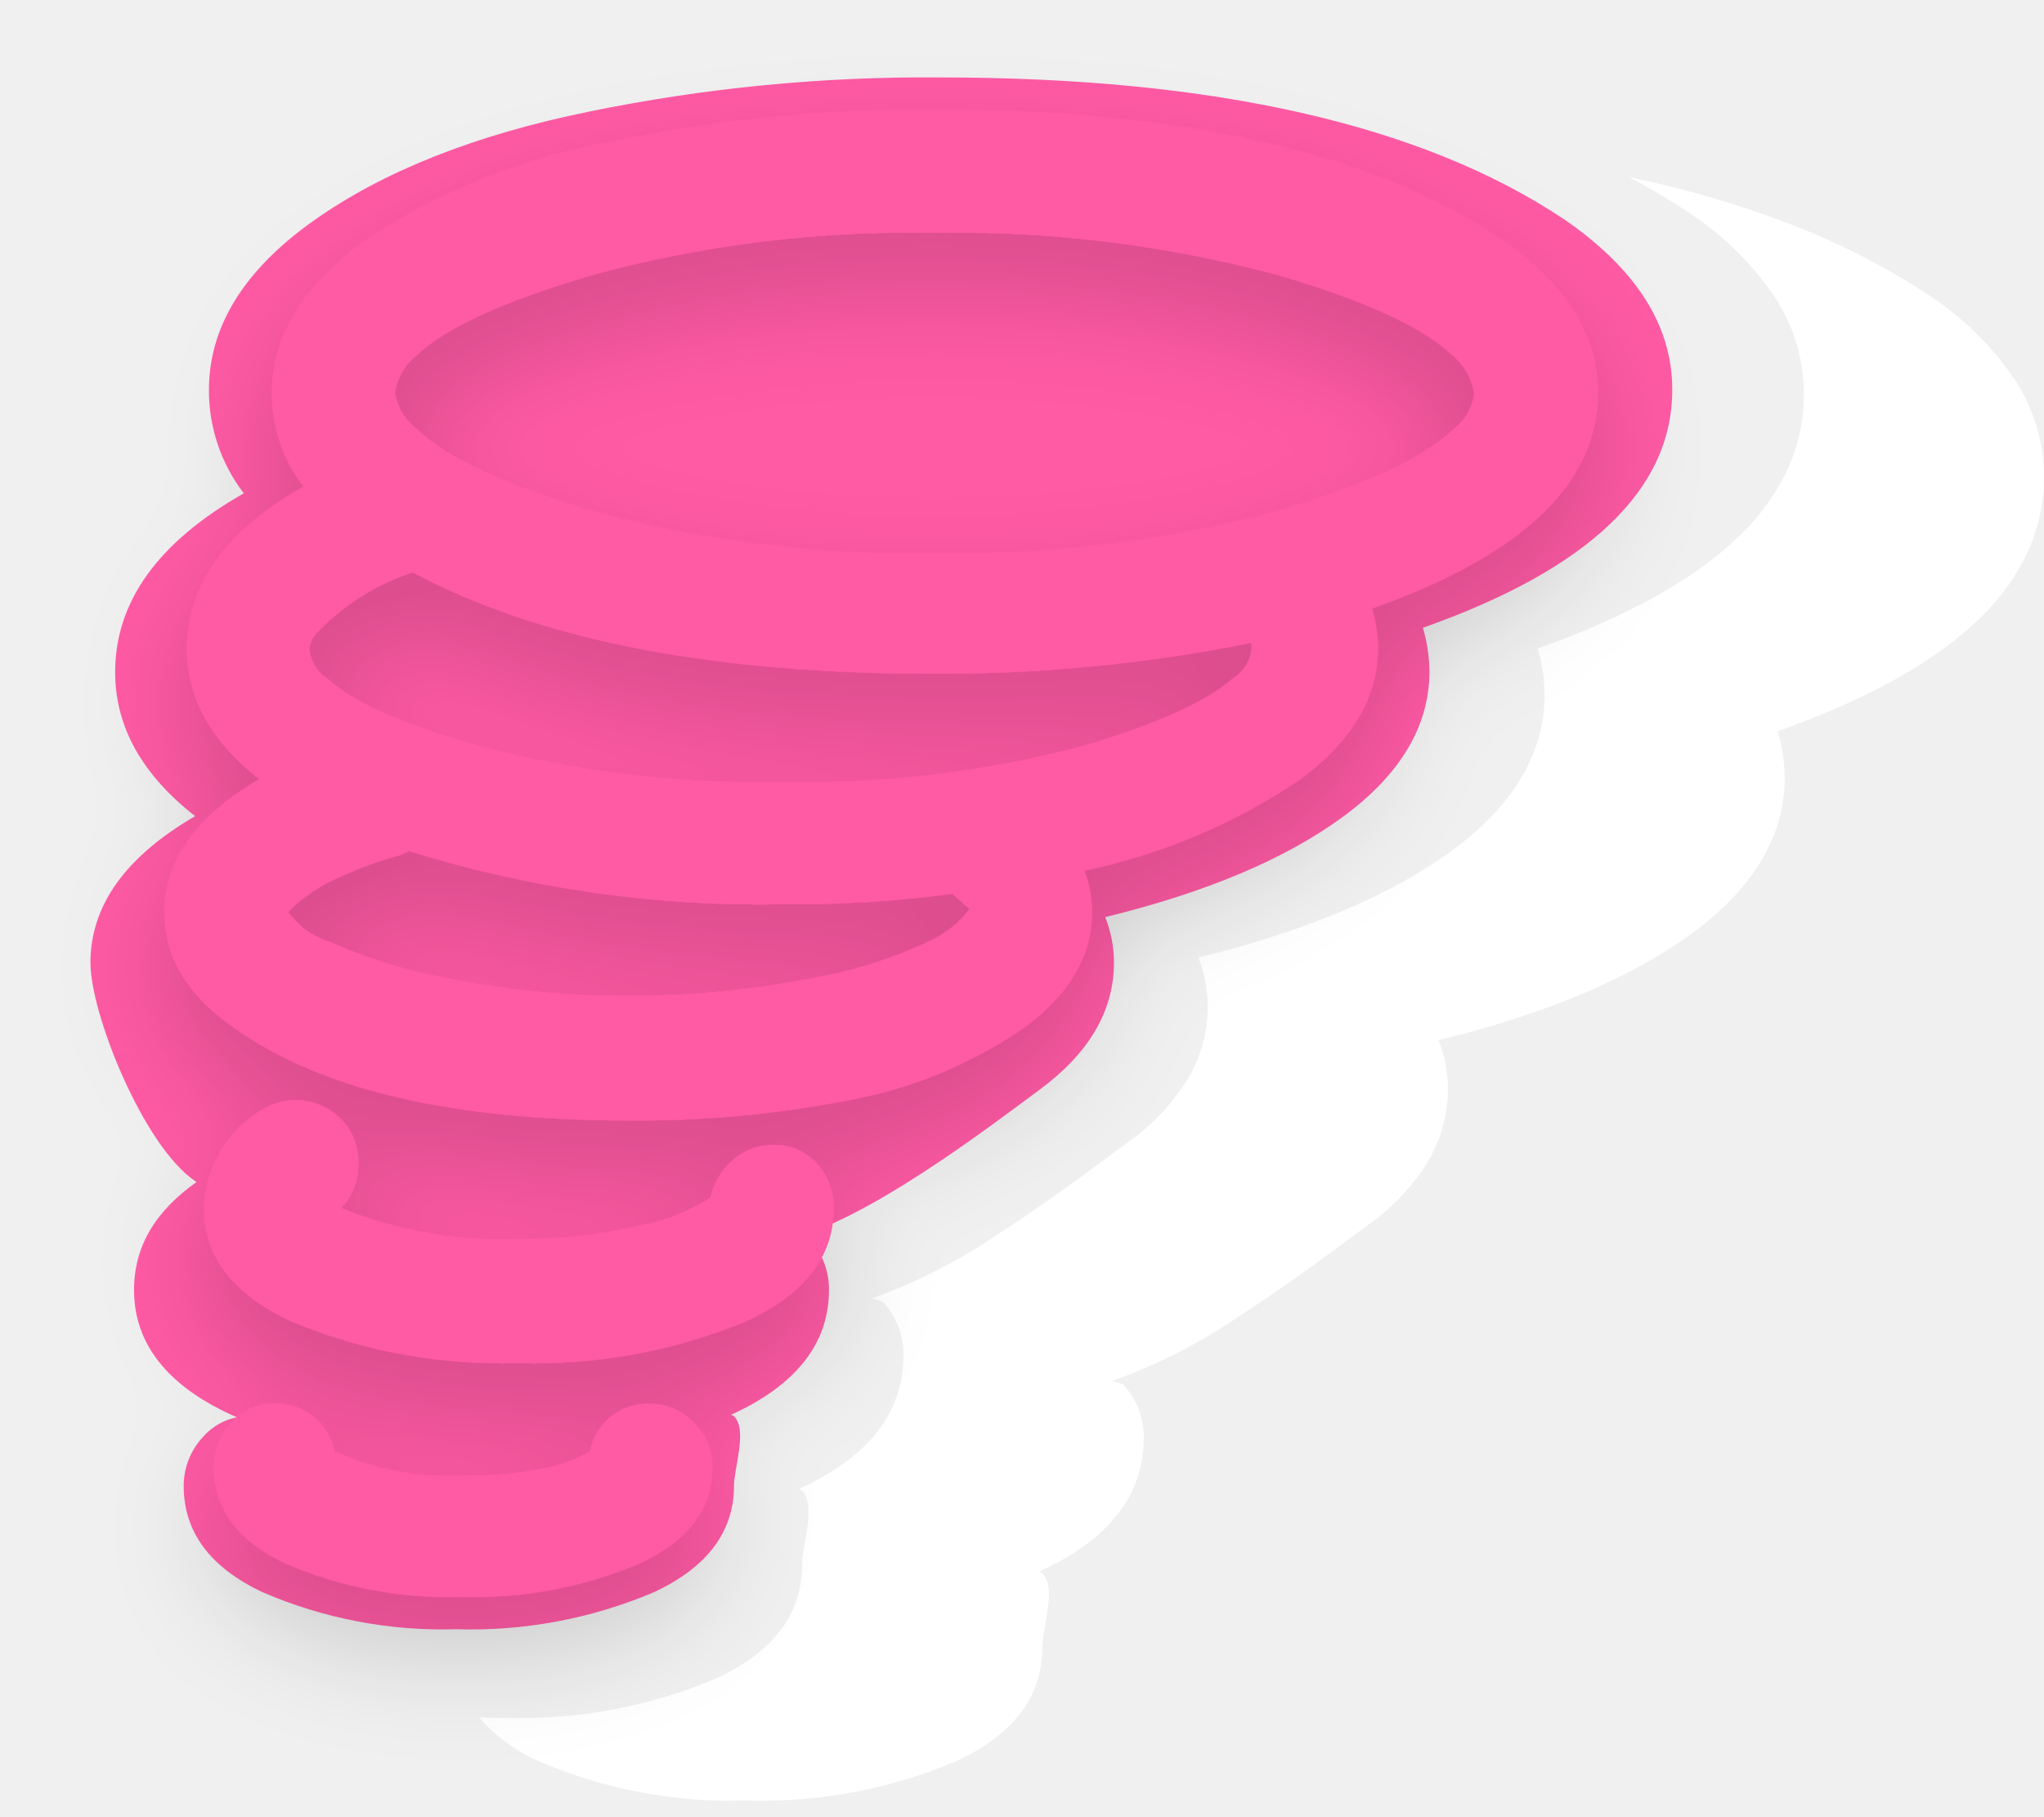
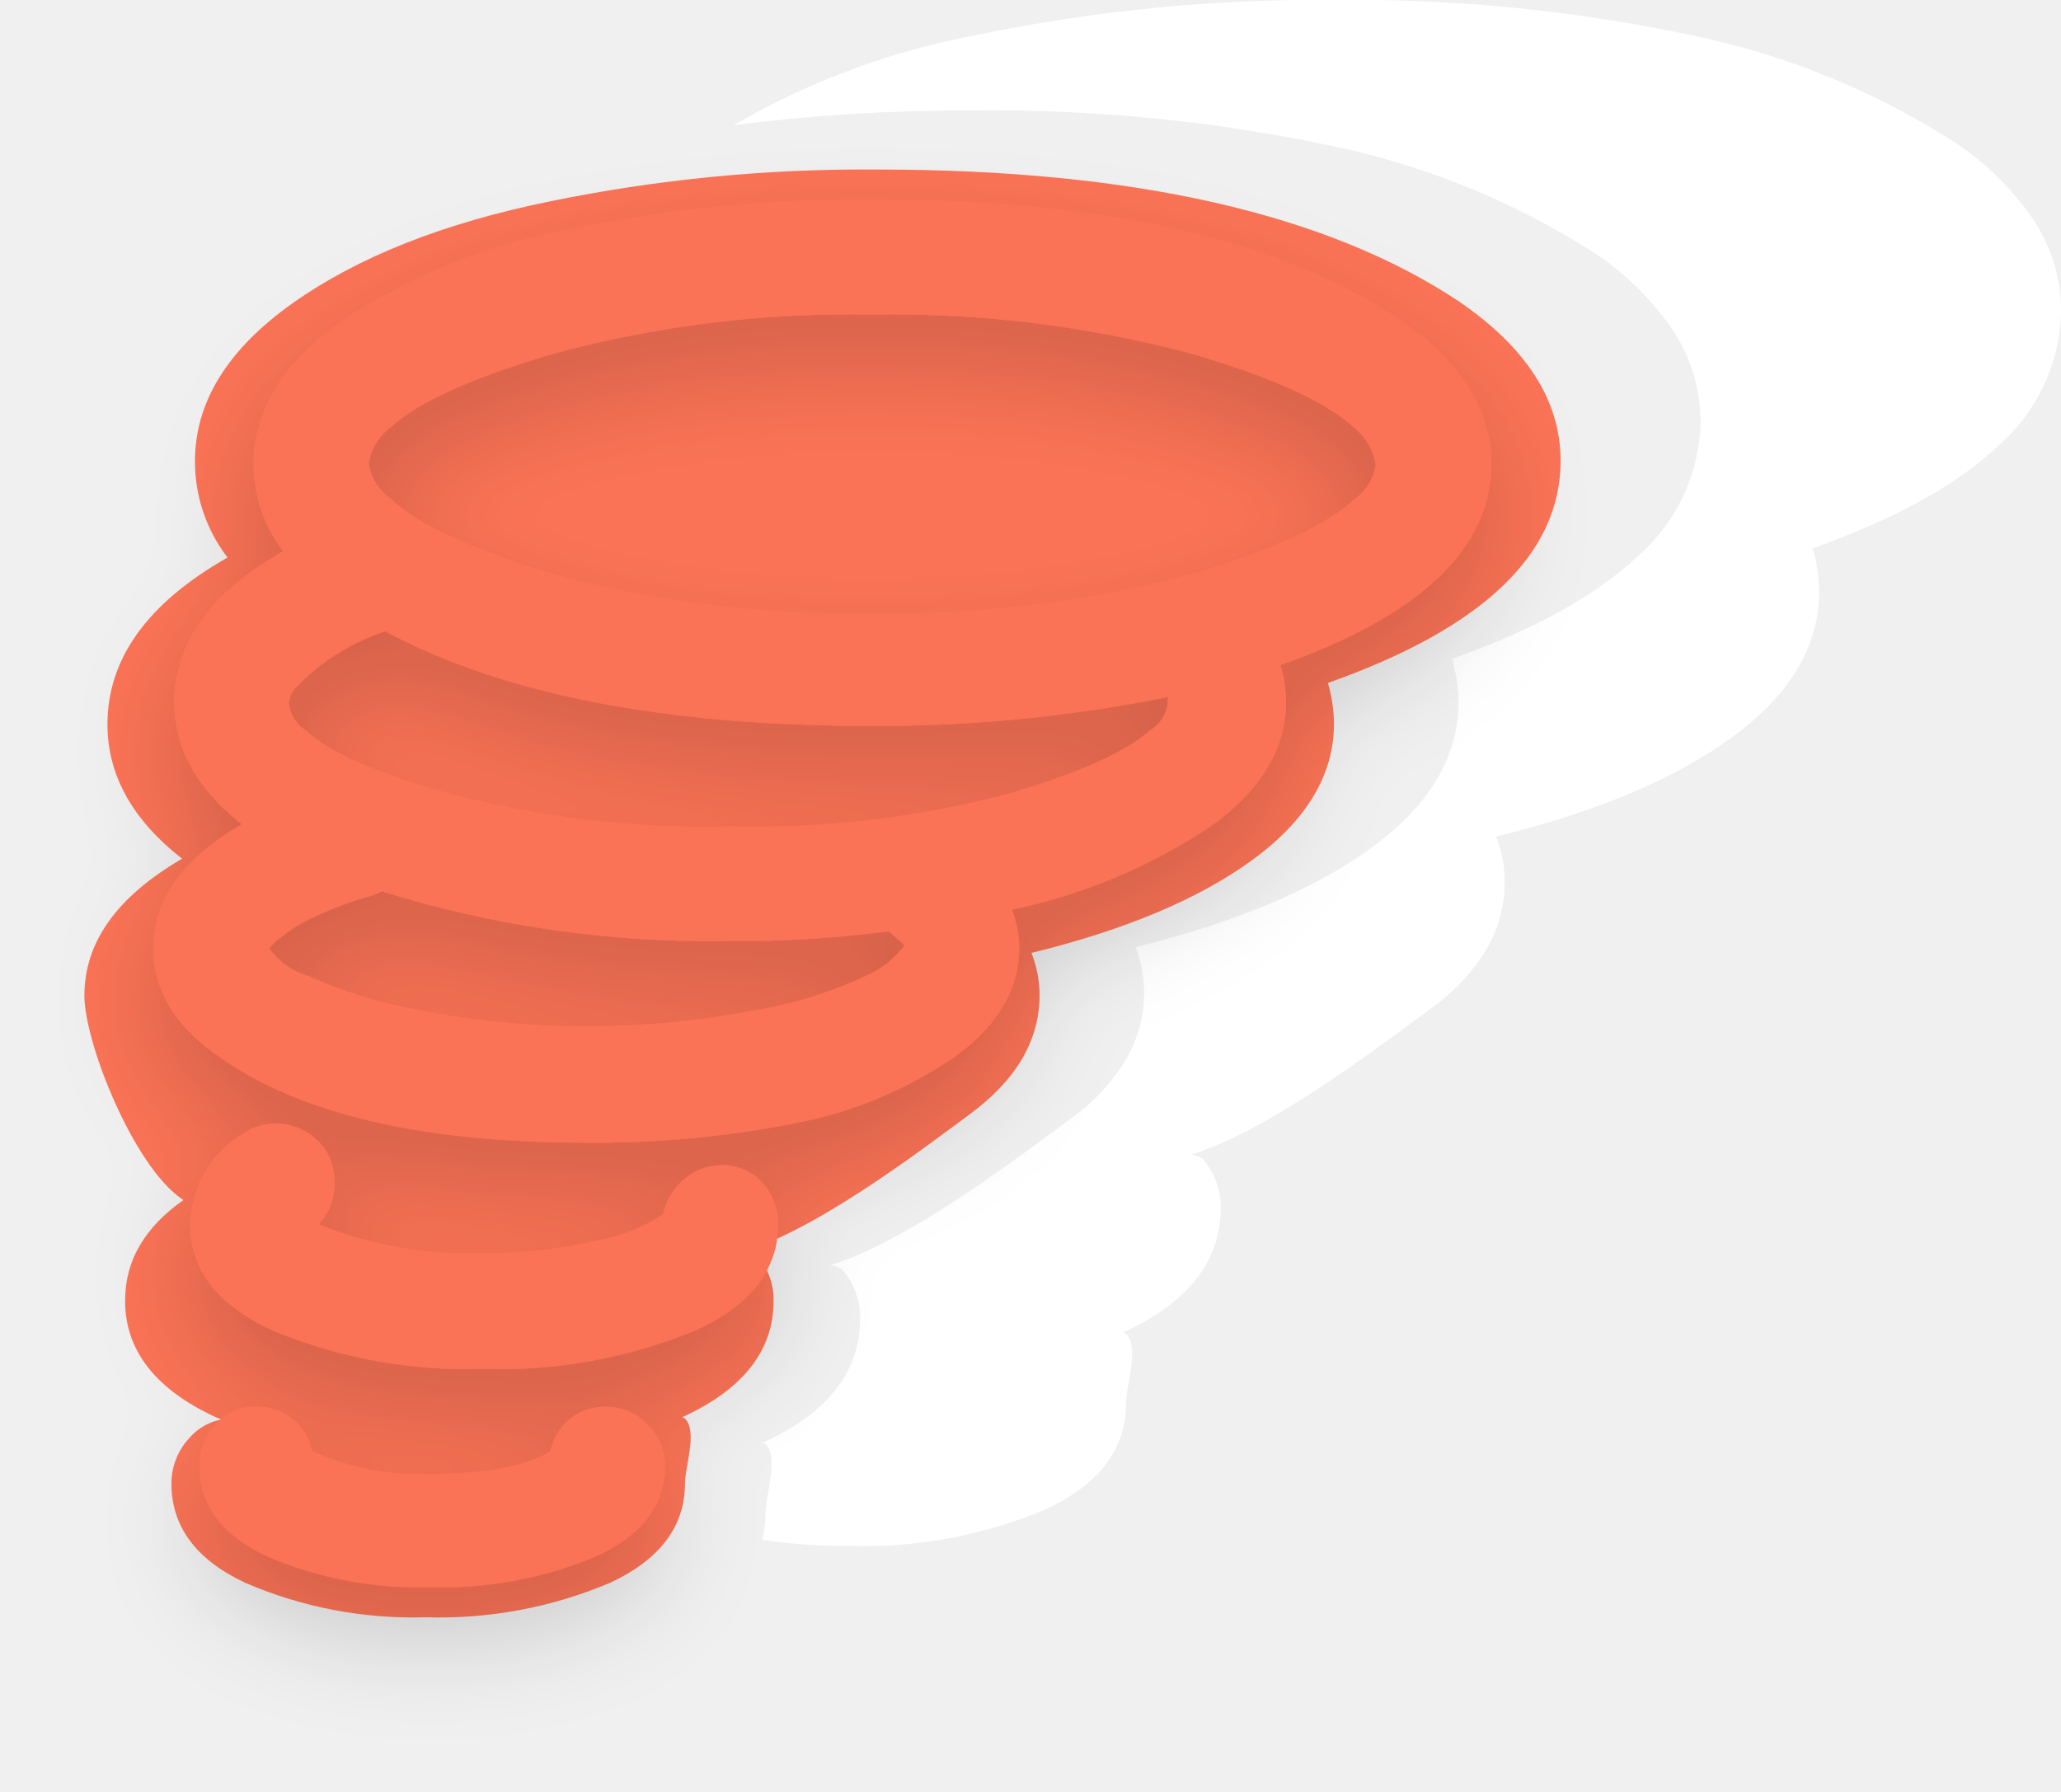
- <svg xmlns="http://www.w3.org/2000/svg" width="111.833" height="99.358" viewBox="0 0 111.833 99.358">
+ <svg xmlns="http://www.w3.org/2000/svg" width="120.833" height="105.063" viewBox="0 0 120.833 105.063">
  <defs>
-     <filter id="wi-tornado" x="0" y="0" width="96.439" height="99.358" filterUnits="userSpaceOnUse">
+     <filter id="wi-tornado" x="0" y="5.705" width="96.439" height="99.358" filterUnits="userSpaceOnUse">
      <feOffset dy="3" input="SourceAlpha" />
      <feGaussianBlur stdDeviation="3" result="blur" />
      <feFlood flood-opacity="0.161" />
      <feComposite operator="in" in2="blur" />
      <feComposite in="SourceGraphic" />
    </filter>
  </defs>
-   <g id="Grupo_1324" data-name="Grupo 1324" transform="translate(-27.463 -426.713)">
-     <path id="wi-tornado-2" data-name="wi-tornado" d="M4.13,51.451c0,2.744,2.864,9.983,5.727,11.931,5.25,3.7,28.2,4.057,32.294,3.221,4.3-.915,11.176-6.2,13.88-8.193s4.1-4.3,4.1-7a6.788,6.788,0,0,0-.477-2.466q8.292-2.028,13.005-5.488c3.142-2.307,4.733-4.971,4.733-7.954a8.689,8.689,0,0,0-.358-2.386q13.661-4.832,13.642-13.045c0-3.5-1.989-6.6-5.926-9.306Q73.113,3.01,50.623,3.01a91.476,91.476,0,0,0-19.21,1.869C25.169,6.152,20.158,8.141,16.34,10.845s-5.727,5.807-5.727,9.267a9.219,9.219,0,0,0,1.909,5.648q-7.04,4-7.04,9.784c0,2.983,1.472,5.608,4.375,7.875C6.039,45.645,4.13,48.31,4.13,51.451Zm2.386,17.9c0,2.9,1.79,5.21,5.369,6.841s23.624,1.631,27.243,0,5.409-3.937,5.409-6.841A3.987,3.987,0,0,0,43.5,66.6c-.676-.756-32.612-3.739-33.487-3.221C7.67,65.014,6.516,66.962,6.516,69.349ZM9.232,80.06c0,2.506,1.432,4.454,4.3,5.807A24.791,24.791,0,0,0,24.147,87.9a25.619,25.619,0,0,0,10.818-2.028c2.9-1.352,4.375-3.3,4.375-5.807,0-.994.756-3.062,0-3.818s-24.618,0-26.488,0a3.292,3.292,0,0,0-2.545,1.114A3.924,3.924,0,0,0,9.232,80.06Z" transform="translate(28.281 427.939)" fill="#ff5aa4" />
-     <path id="Sustracción_2" data-name="Sustracción 2" d="M14.58,88.81A26.589,26.589,0,0,1,3.24,86.644,9.209,9.209,0,0,1,0,84.262c.461.017.948.026,1.448.026A27.447,27.447,0,0,0,13,82.122c3.1-1.444,4.672-3.53,4.672-6.2a8.061,8.061,0,0,1,.158-1.228c.188-1.073.4-2.29-.158-2.849a.428.428,0,0,0-.175-.079c3.8-1.726,5.726-4.176,5.726-7.282a4.269,4.269,0,0,0-1.1-2.931,1.777,1.777,0,0,0-.645-.208,30.492,30.492,0,0,0,7.074-3.623c2.409-1.554,4.692-3.246,6.2-4.366l.08-.059L35.5,52.8a11.905,11.905,0,0,0,3.271-3.451,7.823,7.823,0,0,0,1.1-4.024,7.3,7.3,0,0,0-.51-2.633c5.875-1.437,10.548-3.409,13.888-5.861s5.054-5.32,5.054-8.495a9.317,9.317,0,0,0-.382-2.548c4.84-1.712,8.518-3.75,10.931-6.058a12.345,12.345,0,0,0,2.728-3.708,9.864,9.864,0,0,0,.908-4.166A9.711,9.711,0,0,0,70.9,6.571a16.8,16.8,0,0,0-4.741-4.651A35.951,35.951,0,0,0,62.915,0a56.422,56.422,0,0,1,9,2.642,39.154,39.154,0,0,1,7.379,3.8,16.8,16.8,0,0,1,4.741,4.651,9.712,9.712,0,0,1,1.587,5.288,9.863,9.863,0,0,1-.908,4.166,12.343,12.343,0,0,1-2.728,3.707C79.574,26.562,75.9,28.6,71.056,30.312a9.33,9.33,0,0,1,.382,2.549c0,3.174-1.7,6.032-5.054,8.494S58.372,45.779,52.5,47.216a7.206,7.206,0,0,1,.51,2.634,7.822,7.822,0,0,1-1.1,4.024,11.909,11.909,0,0,1-3.271,3.451l-.736.545,0,0c-1.511,1.12-3.794,2.812-6.2,4.368a30.505,30.505,0,0,1-7.078,3.626,1.781,1.781,0,0,1,.645.208,4.266,4.266,0,0,1,1.1,2.93c0,3.106-1.927,5.557-5.726,7.283a.422.422,0,0,1,.175.079c.559.559.346,1.775.158,2.848a8.064,8.064,0,0,0-.158,1.229c0,2.671-1.572,4.757-4.672,6.2A27.438,27.438,0,0,1,14.58,88.81Z" transform="translate(53.672 436.4)" fill="#fff" />
-     <g transform="matrix(1, 0, 0, 1, 27.46, 426.71)" filter="url(#wi-tornado)">
-       <path id="wi-tornado-3" data-name="wi-tornado" d="M4.13,46.915q0,3.731,3.893,6.38,7.137,5.029,21.556,5.011a60.223,60.223,0,0,0,12.04-1.117,24.719,24.719,0,0,0,9.552-3.965c2.451-1.8,3.713-3.893,3.713-6.344a6.152,6.152,0,0,0-.433-2.235A33.31,33.31,0,0,0,66.239,39.67c2.848-2.091,4.29-4.506,4.29-7.209A7.875,7.875,0,0,0,70.2,30.3q12.382-4.38,12.364-11.823c0-3.172-1.8-5.984-5.371-8.435Q66.654,3.01,46.269,3.01A82.911,82.911,0,0,0,28.858,4.7,35.853,35.853,0,0,0,15.2,10.111c-3.461,2.451-5.191,5.263-5.191,8.4a8.356,8.356,0,0,0,1.73,5.119q-6.38,3.623-6.38,8.868c0,2.7,1.334,5.083,3.965,7.137C5.86,41.653,4.13,44.068,4.13,46.915ZM6.293,63.137c0,2.631,1.622,4.722,4.866,6.2a29.735,29.735,0,0,0,12.292,2.235,30.158,30.158,0,0,0,12.4-2.235c3.28-1.478,4.9-3.569,4.9-6.2a3.614,3.614,0,0,0-.937-2.487A3.106,3.106,0,0,0,37.4,59.64a3.317,3.317,0,0,0-2.163.829,3.688,3.688,0,0,0-1.226,2.055,10.741,10.741,0,0,1-3.965,1.55,28.216,28.216,0,0,1-6.6.721A23.569,23.569,0,0,1,13.791,63.1a3.313,3.313,0,0,0,.937-2.163,3.514,3.514,0,0,0-.541-2.235,3.614,3.614,0,0,0-2.2-1.442,3.462,3.462,0,0,0-2.523.469A6.4,6.4,0,0,0,6.293,63.137Zm4.614-16.221a3.843,3.843,0,0,1,.685-.649,8.843,8.843,0,0,1,2.019-1.226,20.392,20.392,0,0,1,3.461-1.262l.433-.216a64.7,64.7,0,0,0,20.439,2.92,66.308,66.308,0,0,0,9.3-.577l.937.829a5.714,5.714,0,0,1-2.271,1.8,25.225,25.225,0,0,1-6.7,2.055,51.329,51.329,0,0,1-9.625.9,48.481,48.481,0,0,1-9.625-.9,27.894,27.894,0,0,1-6.777-2.055A4.263,4.263,0,0,1,10.907,46.915ZM6.832,77.267c0,2.271,1.3,4.037,3.893,5.263a22.469,22.469,0,0,0,9.625,1.838,23.22,23.22,0,0,0,9.8-1.838c2.631-1.226,3.965-2.992,3.965-5.263a3.326,3.326,0,0,0-1.009-2.415,3.285,3.285,0,0,0-2.379-1.045,3.213,3.213,0,0,0-3.316,2.6c-1.406.865-3.749,1.334-7.065,1.334A15.065,15.065,0,0,1,13.429,76.4a3.238,3.238,0,0,0-3.316-2.6,2.984,2.984,0,0,0-2.307,1.009A3.556,3.556,0,0,0,6.832,77.267ZM12.06,32.5a1.642,1.642,0,0,1,.541-1.009,12.74,12.74,0,0,1,5.119-3.172Q28.1,33.884,46.233,33.866a85.834,85.834,0,0,0,17.375-1.694V32.5A2.163,2.163,0,0,1,62.6,34.119c-1.478,1.3-4.218,2.523-8.255,3.713a58.643,58.643,0,0,1-16.437,1.947,58.741,58.741,0,0,1-16.474-1.947c-4.181-1.154-6.957-2.379-8.363-3.677A2.164,2.164,0,0,1,12.06,32.5ZM16.746,18.51a3.226,3.226,0,0,1,1.262-2.127c1.622-1.514,4.866-2.956,9.661-4.362A66.234,66.234,0,0,1,46.2,9.751a67.772,67.772,0,0,1,18.708,2.271c4.866,1.406,8.075,2.884,9.661,4.4a3.386,3.386,0,0,1,1.226,2.127,2.968,2.968,0,0,1-1.226,2.019C72.98,22.079,69.772,23.557,64.905,25A67.592,67.592,0,0,1,46.2,27.27,66.056,66.056,0,0,1,27.669,25c-4.83-1.442-8.075-2.92-9.661-4.47A3.045,3.045,0,0,1,16.746,18.51Z" transform="translate(4.87 2.99)" fill="#ff5aa4" />
+   <g id="Grupo_1324" data-name="Grupo 1324" transform="translate(-27.463 -421.008)">
+     <path id="wi-tornado-2" data-name="wi-tornado" d="M4.13,51.451c0,2.744,2.864,9.983,5.727,11.931,5.25,3.7,28.2,4.057,32.294,3.221,4.3-.915,11.176-6.2,13.88-8.193s4.1-4.3,4.1-7a6.788,6.788,0,0,0-.477-2.466q8.292-2.028,13.005-5.488c3.142-2.307,4.733-4.971,4.733-7.954a8.689,8.689,0,0,0-.358-2.386q13.661-4.832,13.642-13.045c0-3.5-1.989-6.6-5.926-9.306Q73.113,3.01,50.623,3.01a91.476,91.476,0,0,0-19.21,1.869C25.169,6.152,20.158,8.141,16.34,10.845s-5.727,5.807-5.727,9.267a9.219,9.219,0,0,0,1.909,5.648q-7.04,4-7.04,9.784c0,2.983,1.472,5.608,4.375,7.875C6.039,45.645,4.13,48.31,4.13,51.451Zm2.386,17.9c0,2.9,1.79,5.21,5.369,6.841s23.624,1.631,27.243,0,5.409-3.937,5.409-6.841A3.987,3.987,0,0,0,43.5,66.6c-.676-.756-32.612-3.739-33.487-3.221C7.67,65.014,6.516,66.962,6.516,69.349ZM9.232,80.06c0,2.506,1.432,4.454,4.3,5.807A24.791,24.791,0,0,0,24.147,87.9a25.619,25.619,0,0,0,10.818-2.028c2.9-1.352,4.375-3.3,4.375-5.807,0-.994.756-3.062,0-3.818s-24.618,0-26.488,0a3.292,3.292,0,0,0-2.545,1.114A3.924,3.924,0,0,0,9.232,80.06Z" transform="translate(28.281 427.939)" fill="#fb7356" />
+     <path id="Sustracción_2" data-name="Sustracción 2" d="M60.581,155.81a34.888,34.888,0,0,1-5.1-.353,6.157,6.157,0,0,0,.189-1.536,8.06,8.06,0,0,1,.158-1.228c.188-1.073.4-2.29-.158-2.849a.418.418,0,0,0-.175-.079c3.8-1.726,5.726-4.176,5.726-7.283a4.262,4.262,0,0,0-1.1-2.93,1.771,1.771,0,0,0-.644-.208c4.226-1.281,10.118-5.648,13.283-7.994l.008-.006.733-.542a11.9,11.9,0,0,0,3.27-3.45,7.824,7.824,0,0,0,1.1-4.024,7.207,7.207,0,0,0-.509-2.633c5.877-1.438,10.549-3.41,13.888-5.862,3.354-2.462,5.054-5.32,5.054-8.494a9.291,9.291,0,0,0-.382-2.548c4.84-1.712,8.518-3.75,10.932-6.058a10.693,10.693,0,0,0,3.637-7.873,9.712,9.712,0,0,0-1.587-5.288,16.8,16.8,0,0,0-4.74-4.651,45.89,45.89,0,0,0-15.322-6.211,96.435,96.435,0,0,0-21.119-2.071A107.171,107.171,0,0,0,53.8,72.5a44.936,44.936,0,0,1,14.54-5.343,98.085,98.085,0,0,1,20.514-2,96.448,96.448,0,0,1,21.119,2.07A45.872,45.872,0,0,1,125.3,73.443a16.793,16.793,0,0,1,4.741,4.651,9.712,9.712,0,0,1,1.587,5.288,10.693,10.693,0,0,1-3.636,7.873c-2.413,2.308-6.091,4.346-10.931,6.058a9.329,9.329,0,0,1,.382,2.548c0,3.174-1.7,6.032-5.054,8.494s-8.012,4.424-13.889,5.862a7.191,7.191,0,0,1,.51,2.633,7.822,7.822,0,0,1-1.1,4.024,11.905,11.905,0,0,1-3.27,3.45l-.74.547c-3.167,2.348-9.058,6.714-13.284,7.995a1.752,1.752,0,0,1,.645.208,4.266,4.266,0,0,1,1.1,2.93c0,3.106-1.926,5.556-5.725,7.282a.424.424,0,0,1,.174.079c.559.56.346,1.776.158,2.85a8.068,8.068,0,0,0-.158,1.228c0,2.67-1.572,4.757-4.672,6.2A27.449,27.449,0,0,1,60.581,155.81Z" transform="translate(16.672 355.847)" fill="#fff" />
+     <g transform="matrix(1, 0, 0, 1, 27.46, 421.01)" filter="url(#wi-tornado)">
+       <path id="wi-tornado-3" data-name="wi-tornado" d="M4.13,46.915q0,3.731,3.893,6.38,7.137,5.029,21.556,5.011a60.223,60.223,0,0,0,12.04-1.117,24.719,24.719,0,0,0,9.552-3.965c2.451-1.8,3.713-3.893,3.713-6.344a6.152,6.152,0,0,0-.433-2.235A33.31,33.31,0,0,0,66.239,39.67c2.848-2.091,4.29-4.506,4.29-7.209A7.875,7.875,0,0,0,70.2,30.3q12.382-4.38,12.364-11.823c0-3.172-1.8-5.984-5.371-8.435Q66.654,3.01,46.269,3.01A82.911,82.911,0,0,0,28.858,4.7,35.853,35.853,0,0,0,15.2,10.111c-3.461,2.451-5.191,5.263-5.191,8.4a8.356,8.356,0,0,0,1.73,5.119q-6.38,3.623-6.38,8.868c0,2.7,1.334,5.083,3.965,7.137C5.86,41.653,4.13,44.068,4.13,46.915ZM6.293,63.137c0,2.631,1.622,4.722,4.866,6.2a29.735,29.735,0,0,0,12.292,2.235,30.158,30.158,0,0,0,12.4-2.235c3.28-1.478,4.9-3.569,4.9-6.2a3.614,3.614,0,0,0-.937-2.487A3.106,3.106,0,0,0,37.4,59.64a3.317,3.317,0,0,0-2.163.829,3.688,3.688,0,0,0-1.226,2.055,10.741,10.741,0,0,1-3.965,1.55,28.216,28.216,0,0,1-6.6.721A23.569,23.569,0,0,1,13.791,63.1a3.313,3.313,0,0,0,.937-2.163,3.514,3.514,0,0,0-.541-2.235,3.614,3.614,0,0,0-2.2-1.442,3.462,3.462,0,0,0-2.523.469A6.4,6.4,0,0,0,6.293,63.137Zm4.614-16.221a3.843,3.843,0,0,1,.685-.649,8.843,8.843,0,0,1,2.019-1.226,20.392,20.392,0,0,1,3.461-1.262l.433-.216a64.7,64.7,0,0,0,20.439,2.92,66.308,66.308,0,0,0,9.3-.577l.937.829a5.714,5.714,0,0,1-2.271,1.8,25.225,25.225,0,0,1-6.7,2.055,51.329,51.329,0,0,1-9.625.9,48.481,48.481,0,0,1-9.625-.9,27.894,27.894,0,0,1-6.777-2.055A4.263,4.263,0,0,1,10.907,46.915ZM6.832,77.267c0,2.271,1.3,4.037,3.893,5.263a22.469,22.469,0,0,0,9.625,1.838,23.22,23.22,0,0,0,9.8-1.838c2.631-1.226,3.965-2.992,3.965-5.263a3.326,3.326,0,0,0-1.009-2.415,3.285,3.285,0,0,0-2.379-1.045,3.213,3.213,0,0,0-3.316,2.6c-1.406.865-3.749,1.334-7.065,1.334A15.065,15.065,0,0,1,13.429,76.4a3.238,3.238,0,0,0-3.316-2.6,2.984,2.984,0,0,0-2.307,1.009A3.556,3.556,0,0,0,6.832,77.267ZM12.06,32.5a1.642,1.642,0,0,1,.541-1.009,12.74,12.74,0,0,1,5.119-3.172Q28.1,33.884,46.233,33.866a85.834,85.834,0,0,0,17.375-1.694V32.5A2.163,2.163,0,0,1,62.6,34.119c-1.478,1.3-4.218,2.523-8.255,3.713a58.643,58.643,0,0,1-16.437,1.947,58.741,58.741,0,0,1-16.474-1.947c-4.181-1.154-6.957-2.379-8.363-3.677A2.164,2.164,0,0,1,12.06,32.5ZM16.746,18.51a3.226,3.226,0,0,1,1.262-2.127c1.622-1.514,4.866-2.956,9.661-4.362A66.234,66.234,0,0,1,46.2,9.751a67.772,67.772,0,0,1,18.708,2.271c4.866,1.406,8.075,2.884,9.661,4.4a3.386,3.386,0,0,1,1.226,2.127,2.968,2.968,0,0,1-1.226,2.019C72.98,22.079,69.772,23.557,64.905,25A67.592,67.592,0,0,1,46.2,27.27,66.056,66.056,0,0,1,27.669,25c-4.83-1.442-8.075-2.92-9.661-4.47A3.045,3.045,0,0,1,16.746,18.51Z" transform="translate(4.87 8.69)" fill="#fb7356" />
    </g>
  </g>
</svg>
